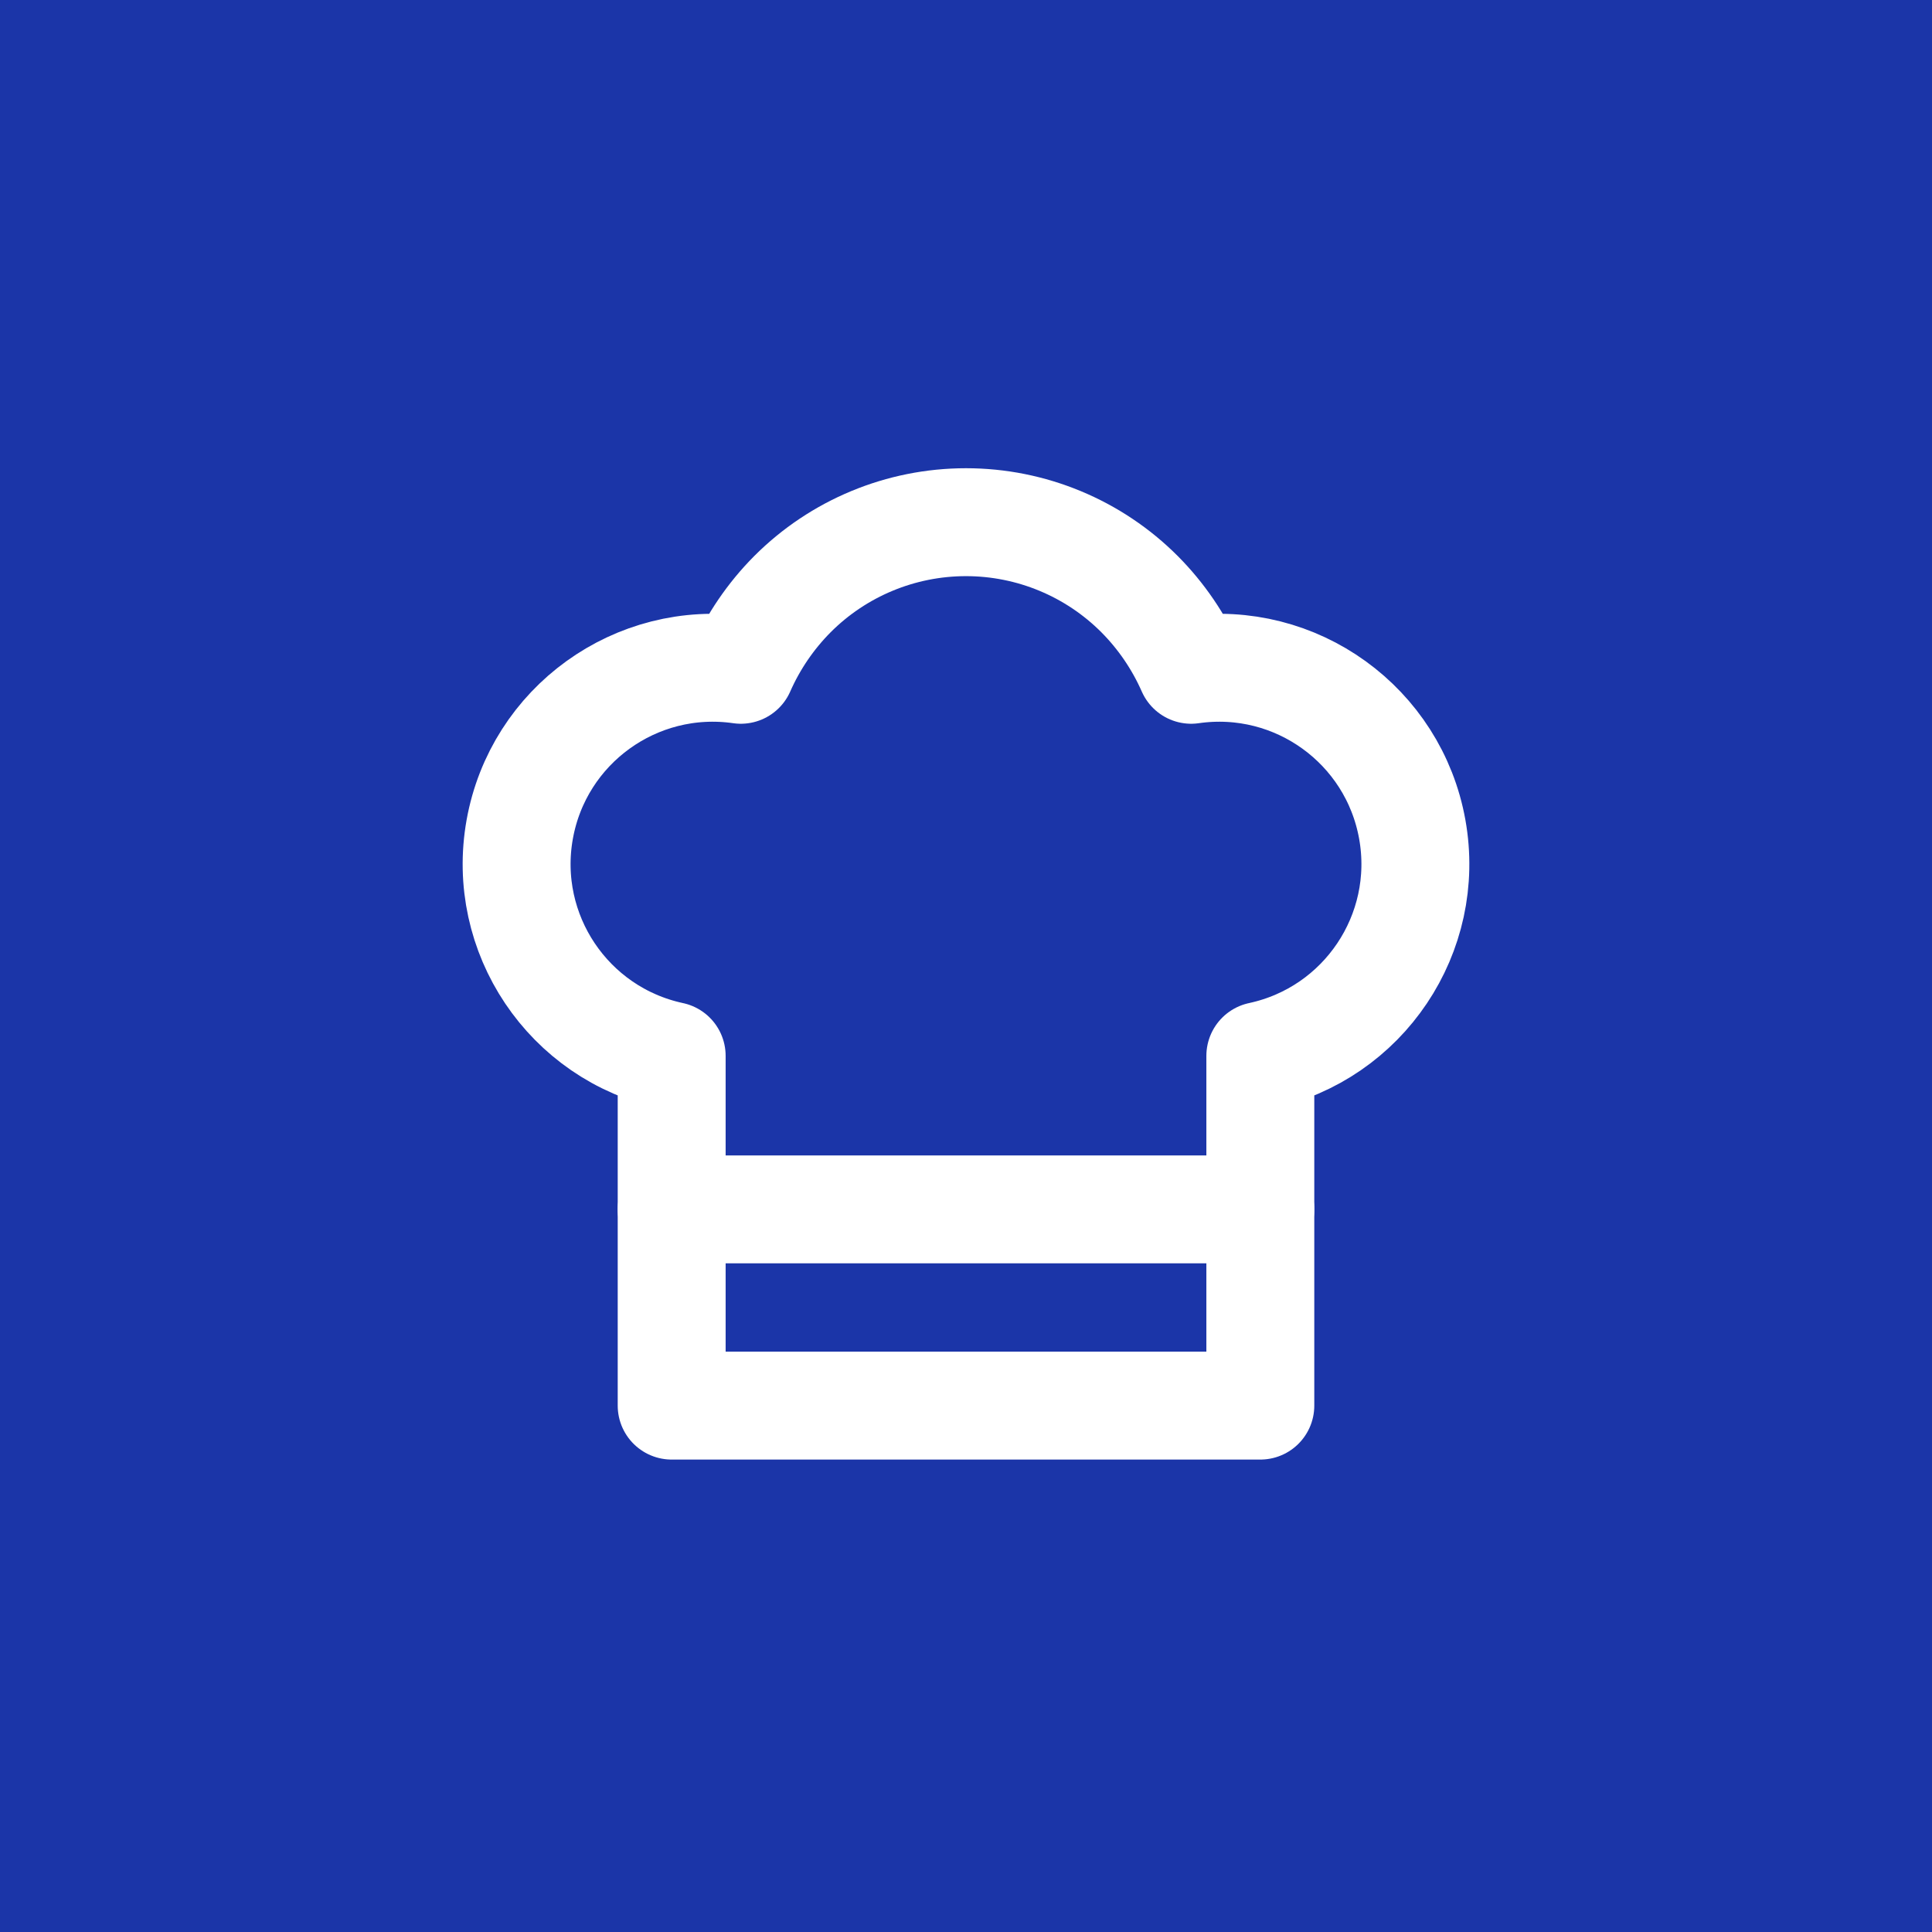
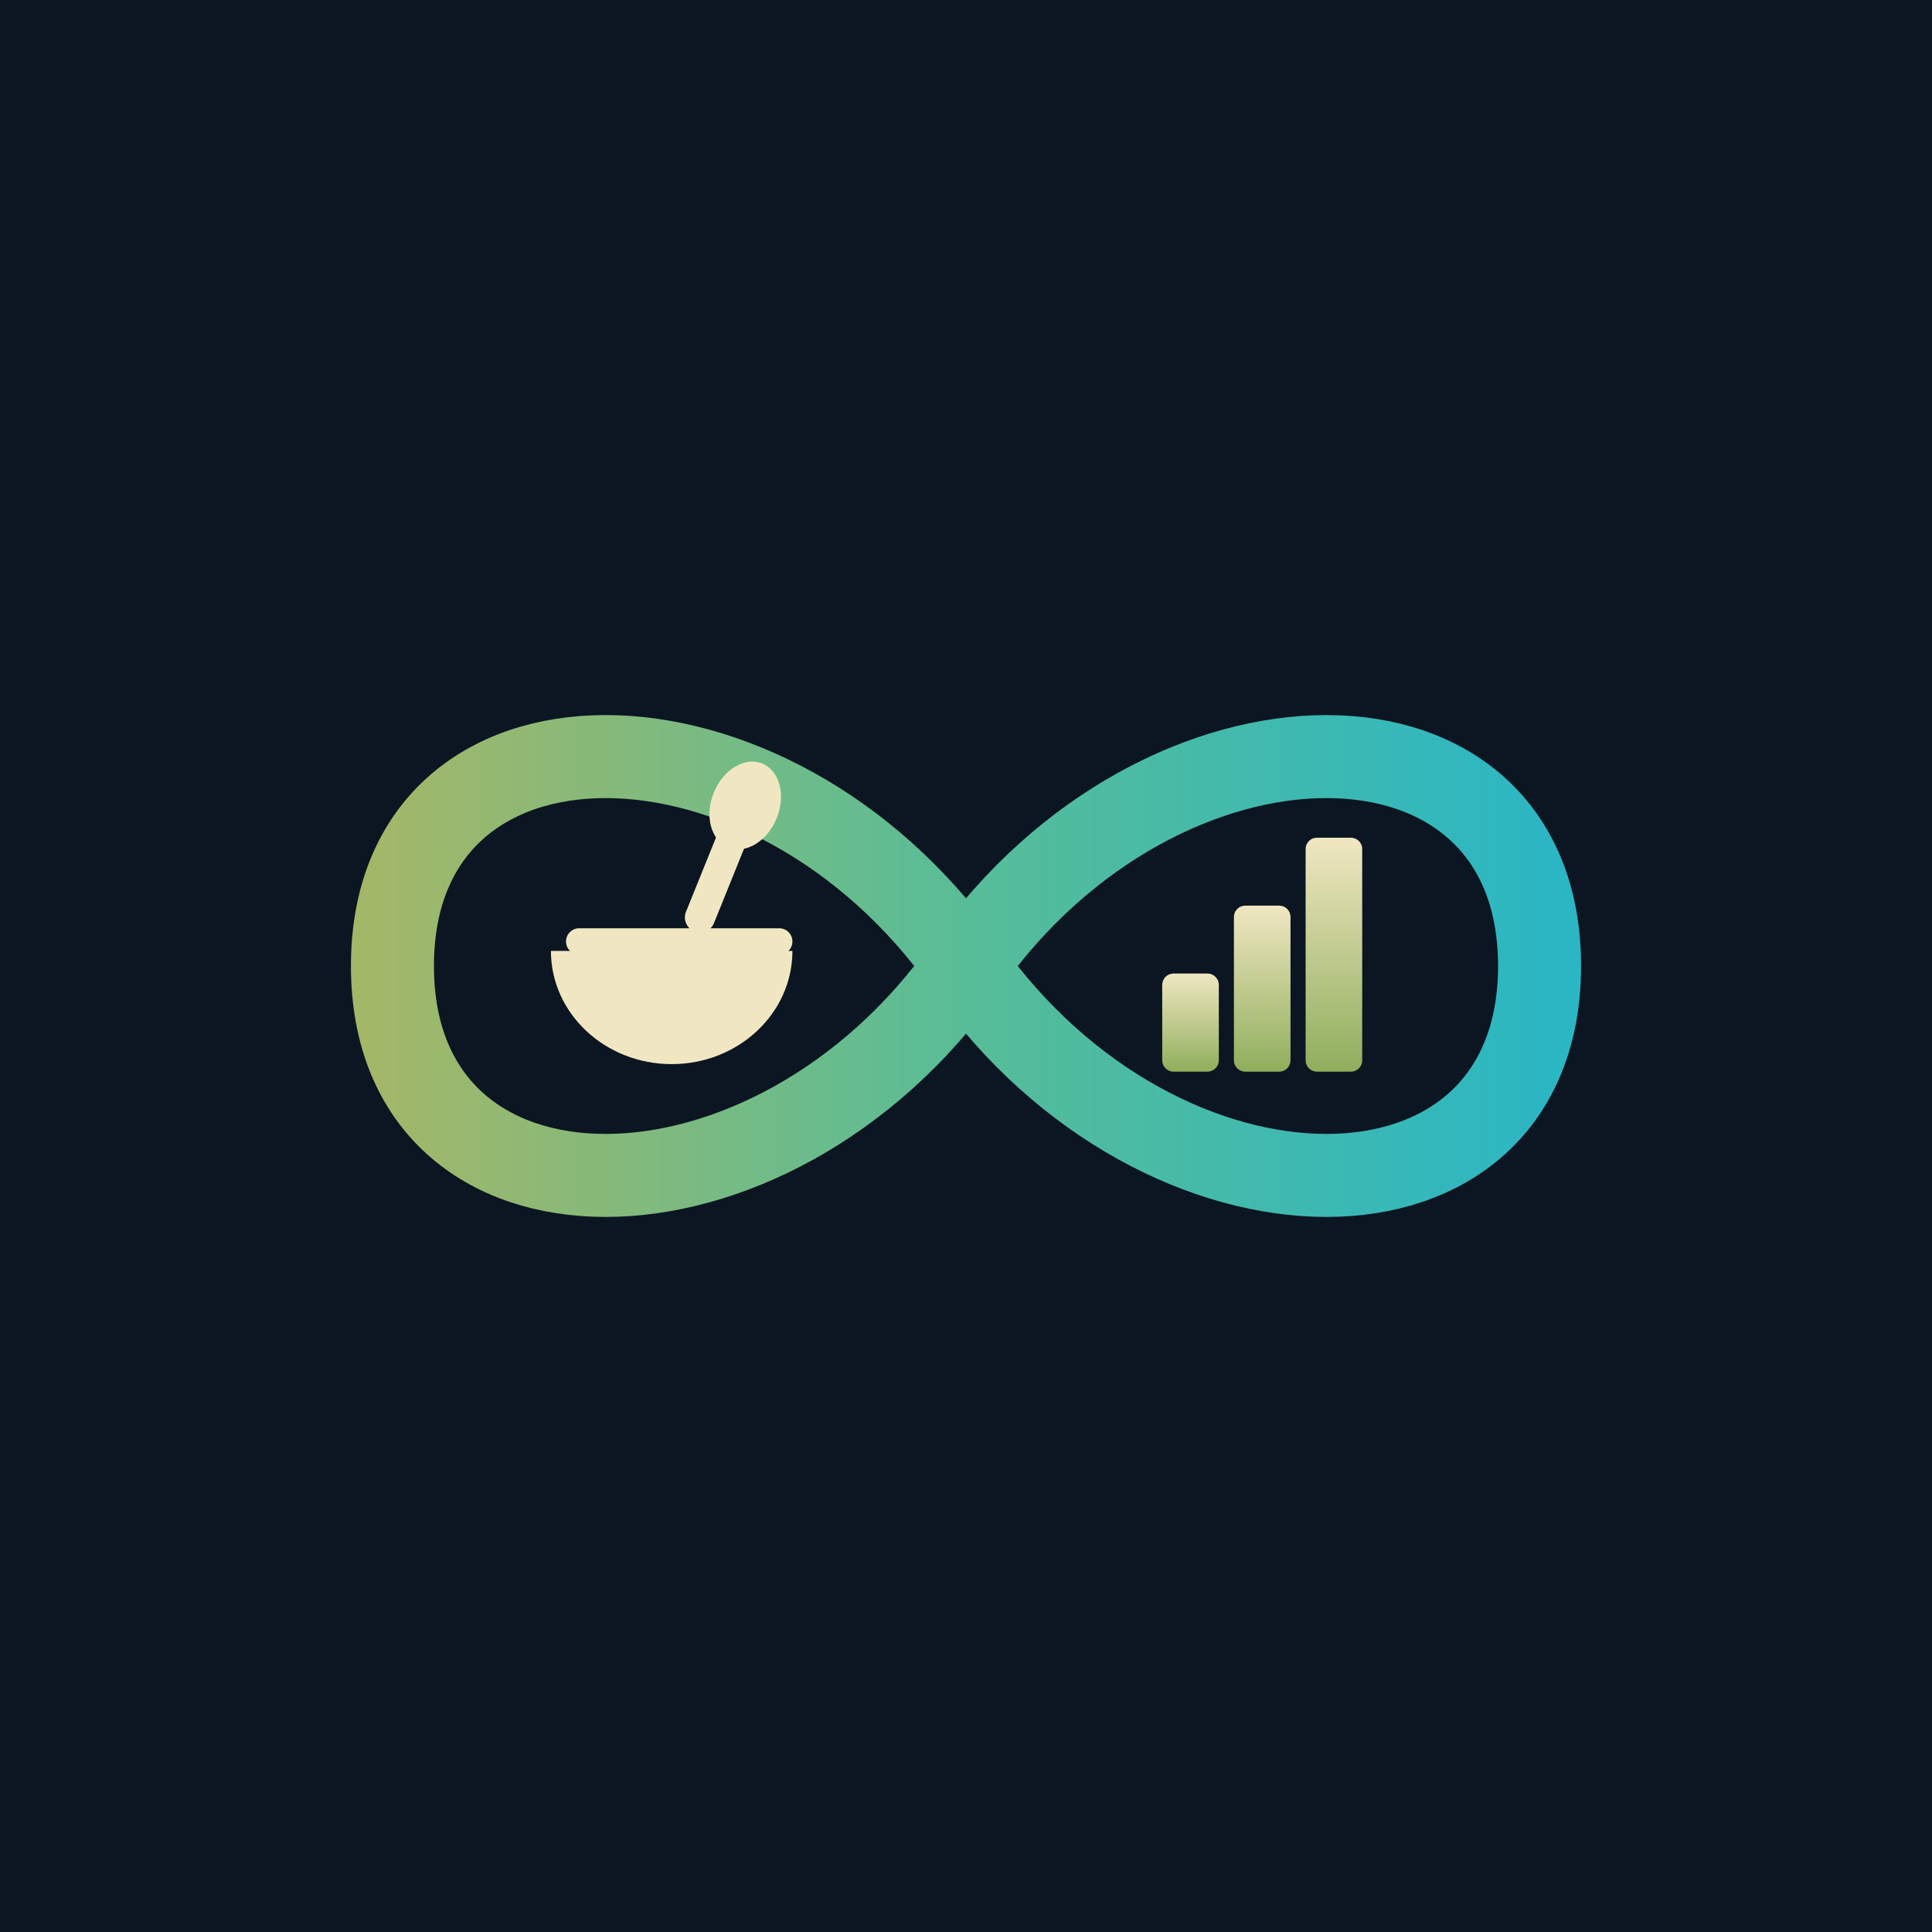
- <svg xmlns="http://www.w3.org/2000/svg" viewBox="0 0 512 512" role="img" aria-label="CostCraft">
-   <rect width="512" height="512" fill="#1b35a8" />
-   <g fill="none" stroke="#ffffff" stroke-width="2.2" stroke-linecap="round" stroke-linejoin="round" transform="translate(256 262) scale(13) translate(-12 -12.5)">
-     <path d="M6 13.87A4 4 0 0 1 7.41 6a5.11 5.11 0 0 1 1.05-1.54 5 5 0 0 1 7.08 0A5.11 5.11 0 0 1 16.59 6 4 4 0 0 1 18 13.87V21H6Z" />
-     <path d="M6 17h12" />
+ <svg xmlns="http://www.w3.org/2000/svg" width="512" height="512" viewBox="0 0 512 512" role="img" aria-label="CostCraft">
+   <rect width="512" height="512" fill="#0b1622" />
+   <defs>
+     <linearGradient id="inf" x1="100" y1="256" x2="412" y2="256" gradientUnits="userSpaceOnUse">
+       <stop offset="0" stop-color="#a3b768" />
+       <stop offset="0.5" stop-color="#57bd97" />
+       <stop offset="1" stop-color="#2bb6c4" />
+     </linearGradient>
+     <linearGradient id="bars" x1="0" y1="1" x2="0" y2="0">
+       <stop offset="0" stop-color="#8fae5b" />
+       <stop offset="1" stop-color="#f0e7c2" />
+     </linearGradient>
+   </defs>
+   <path d="M256,256 C204,182 104,182 104,256 C104,330 204,330 256,256 C308,182 408,182 408,256 C408,330 308,330 256,256 Z" fill="none" stroke="url(#inf)" stroke-width="22" stroke-linecap="round" stroke-linejoin="round" />
+   <g fill="#f0e7c2">
+     <path d="M146,252 a32 30 0 0 0 64 0 Z" />
+     <rect x="150" y="246" width="60" height="7" rx="3.5" />
+     <g transform="rotate(22 190 232)">
+       <rect x="186" y="214" width="8" height="34" rx="4" />
+       <ellipse cx="190" cy="212" rx="9" ry="12" />
+     </g>
+   </g>
+   <g fill="url(#bars)">
+     <rect x="308" y="258" width="15" height="26" rx="3" />
+     <rect x="327" y="240" width="15" height="44" rx="3" />
+     <rect x="346" y="222" width="15" height="62" rx="3" />
  </g>
</svg>
